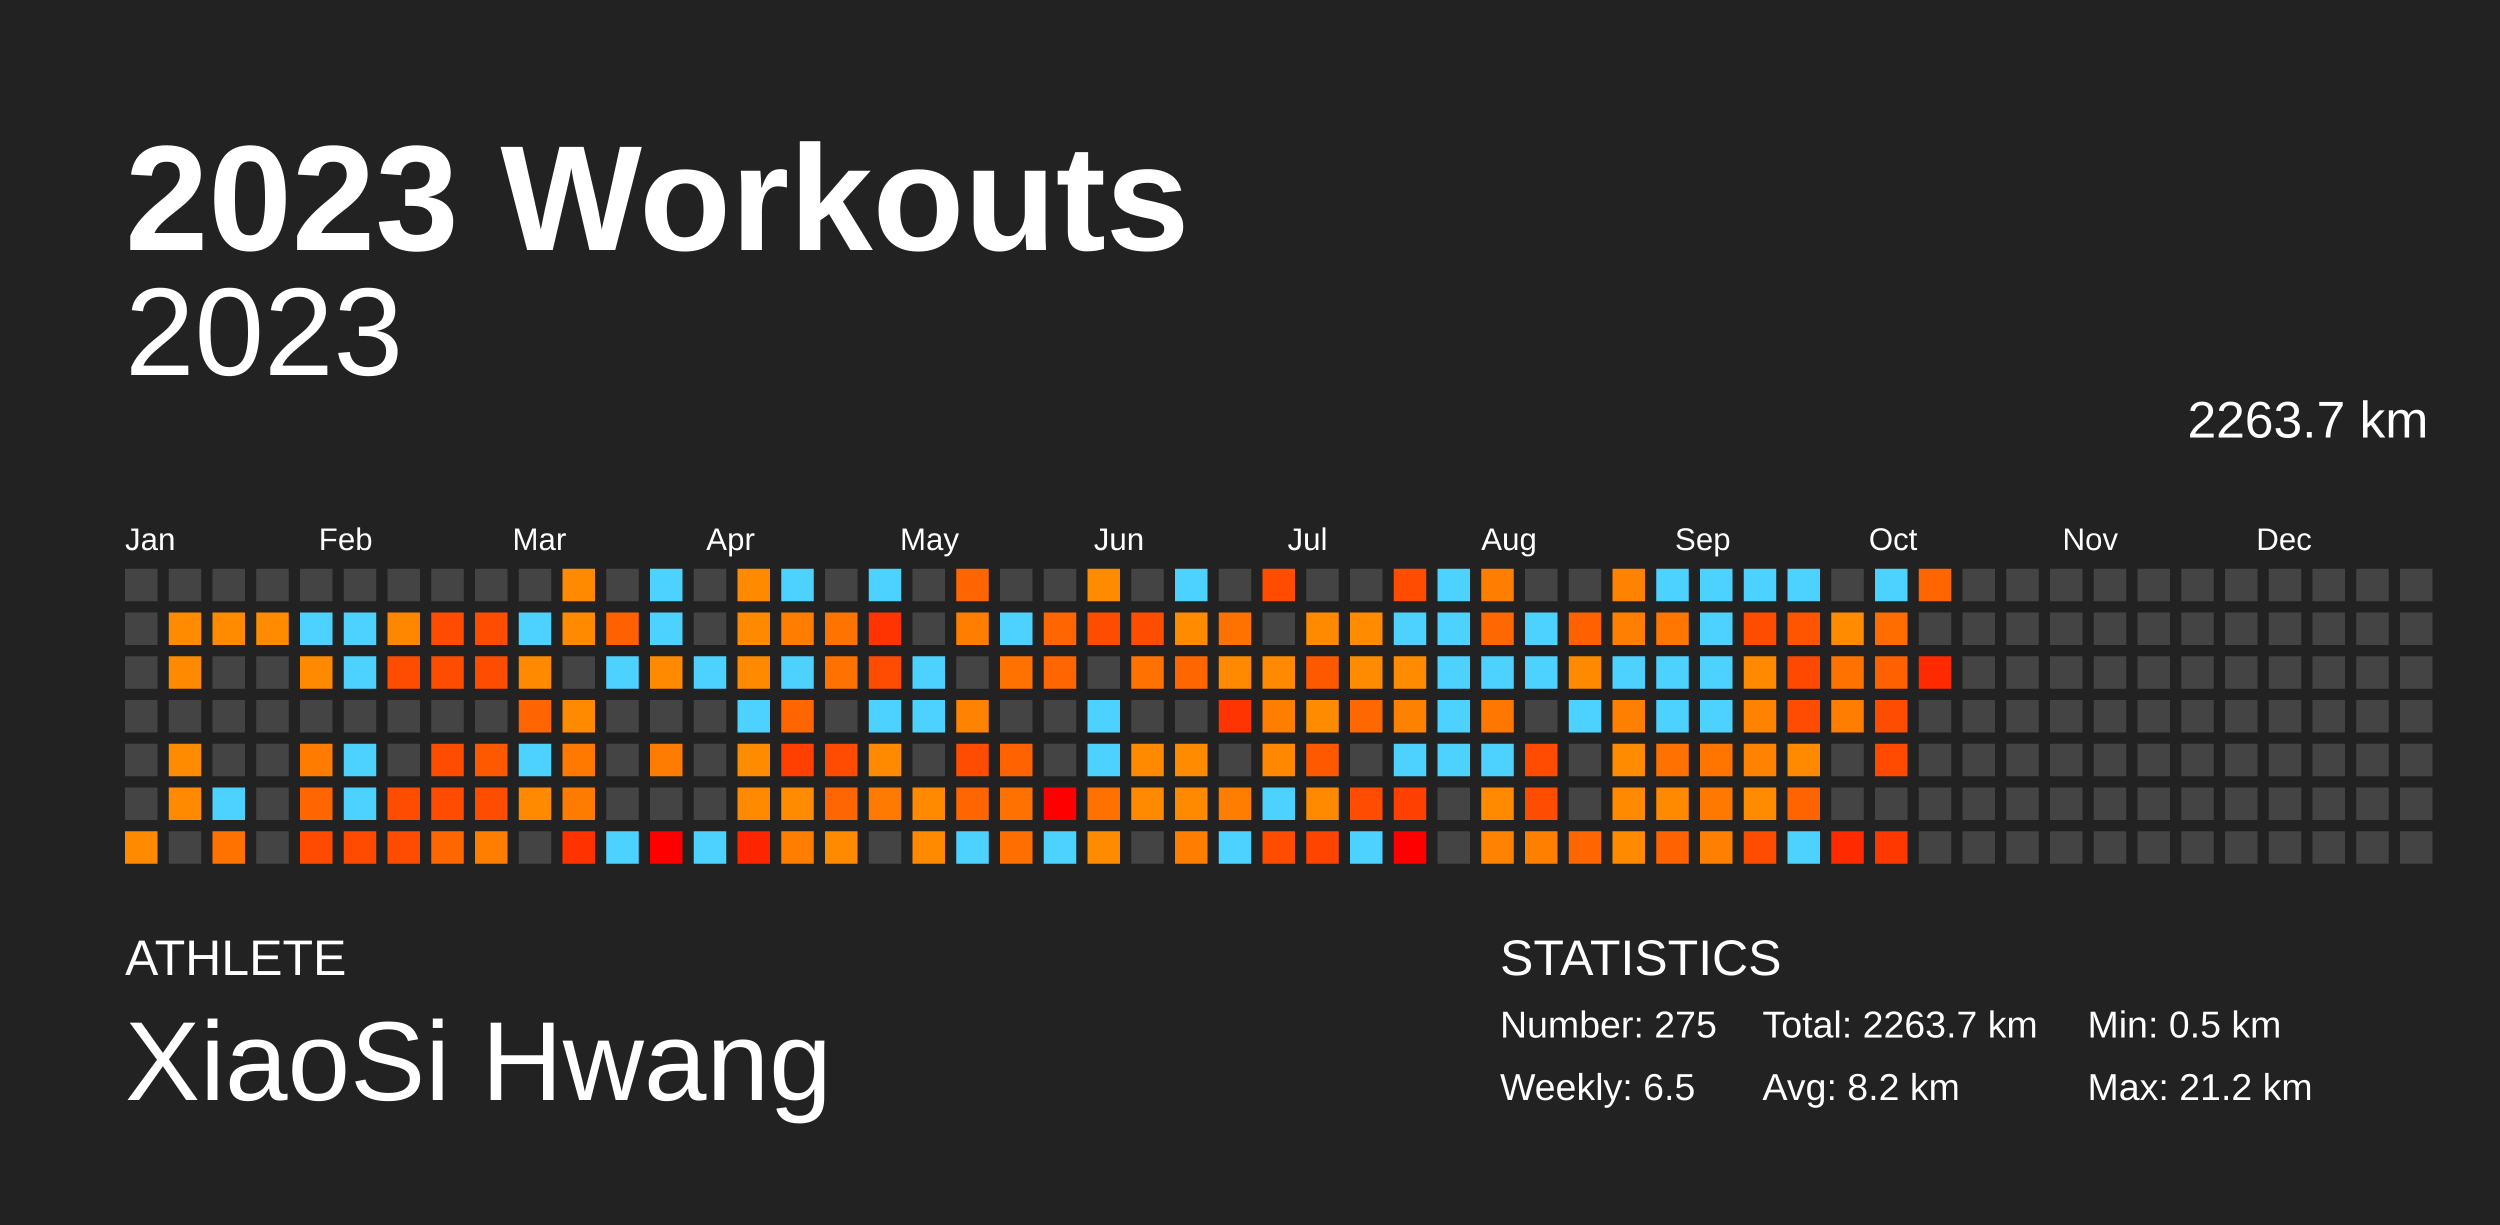
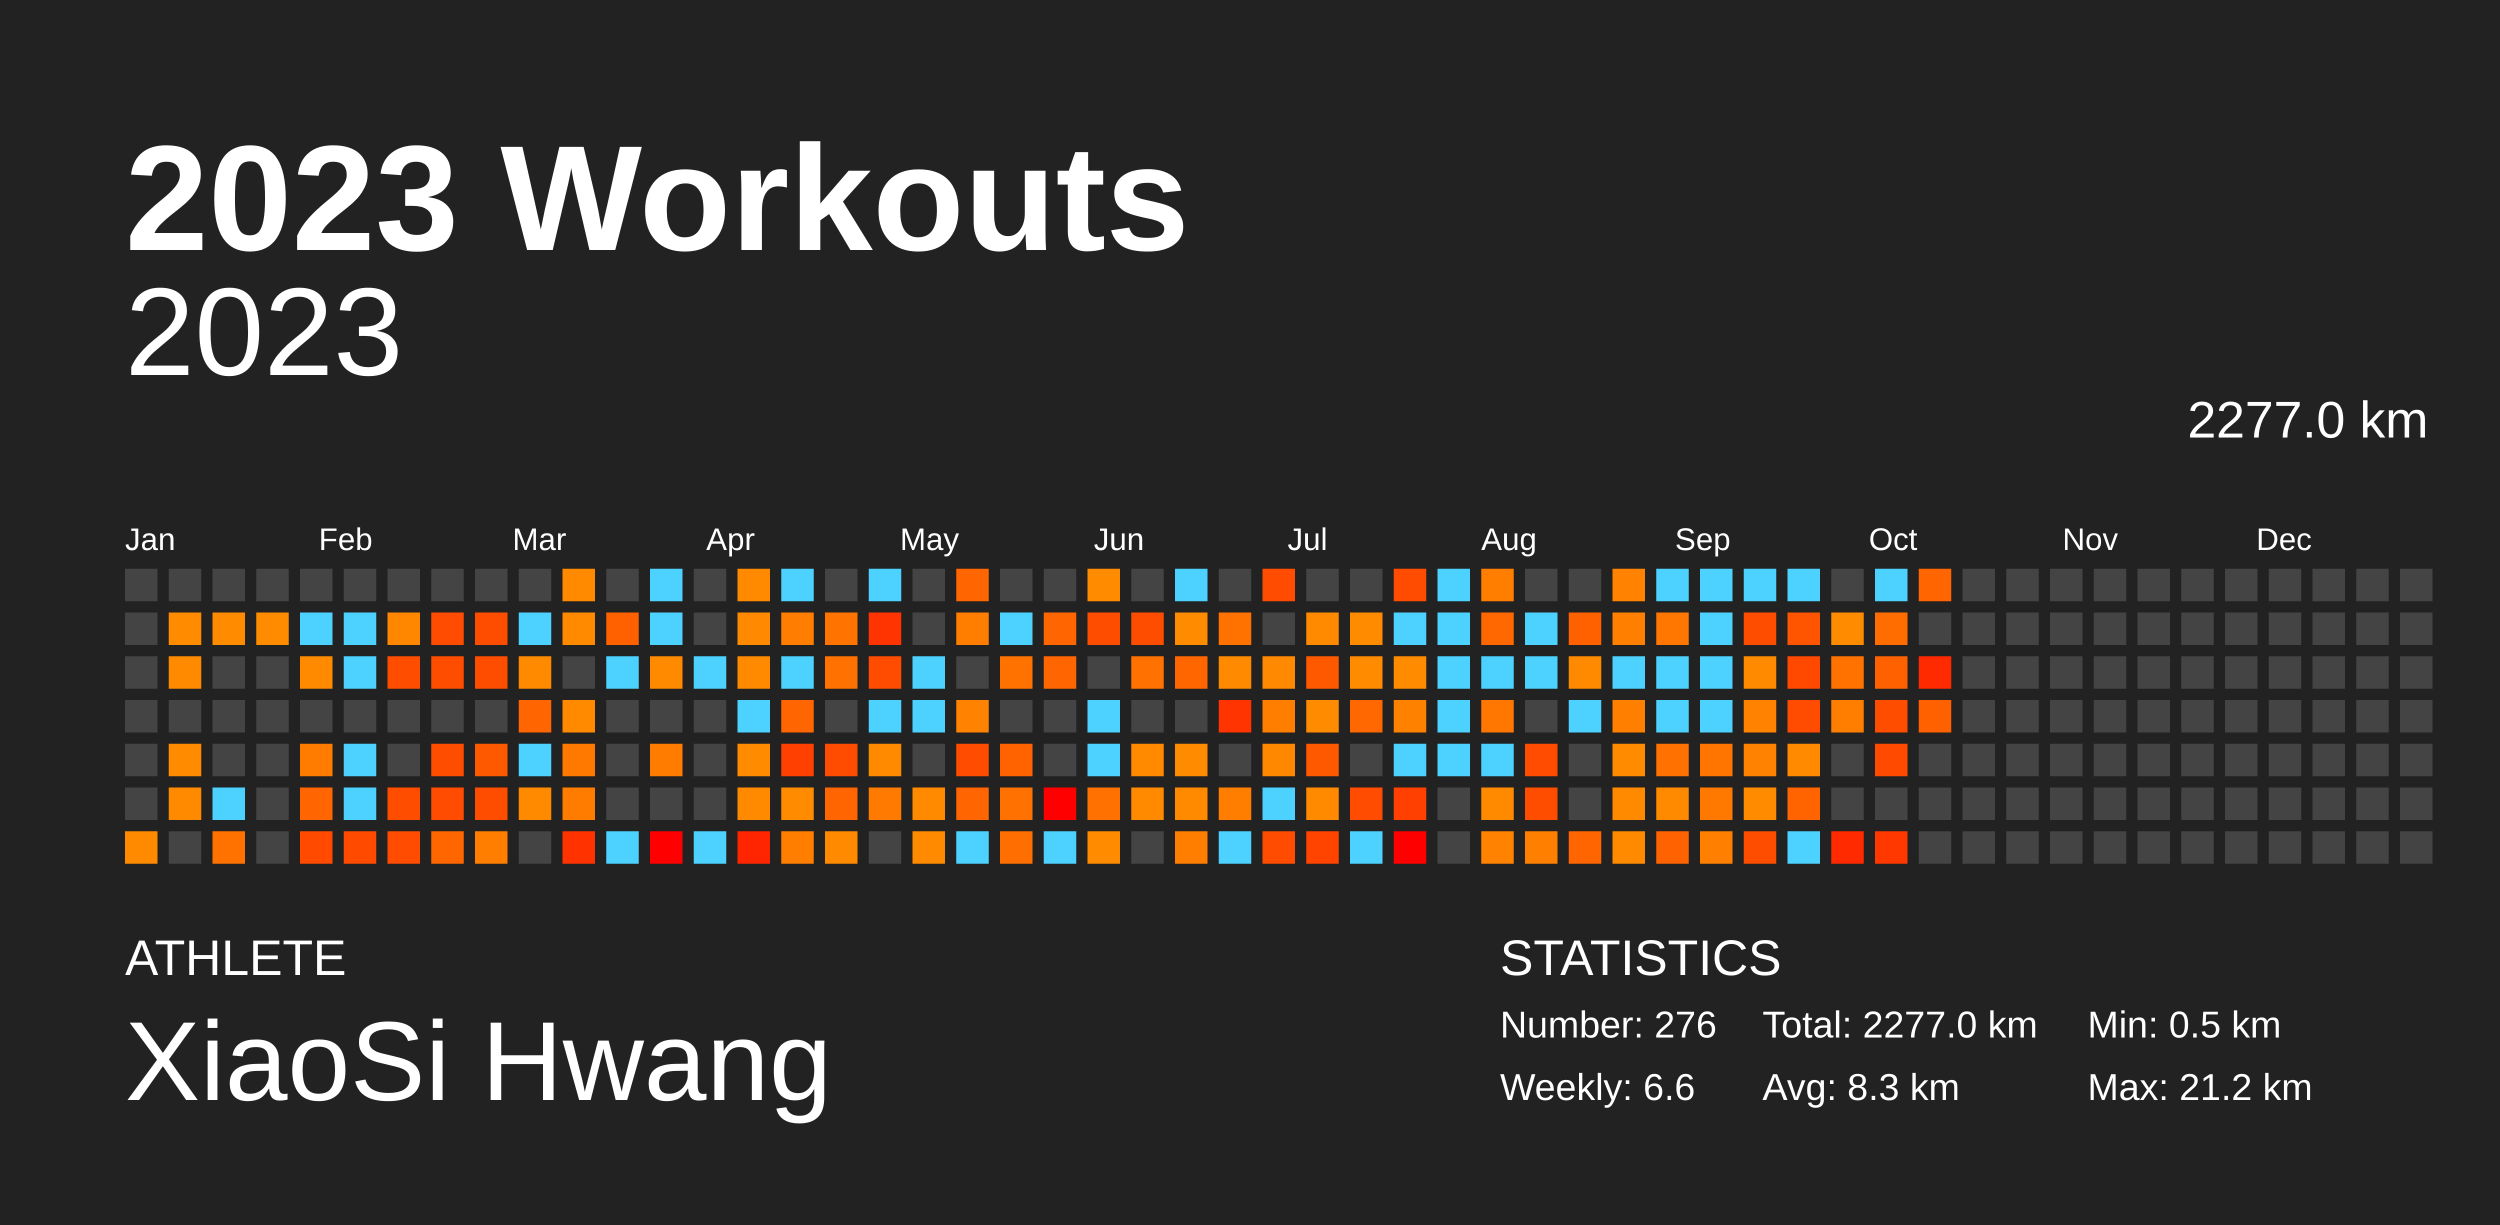
<svg xmlns="http://www.w3.org/2000/svg" baseProfile="full" height="98mm" version="1.1" viewBox="0,0,200,98" width="200mm">
  <defs />
  <rect fill="#222222" height="98" width="200" x="0" y="0" />
  <text fill="#FFFFFF" style="font-size:12px; font-family:Arial; font-weight:bold;" x="10" y="20">2023 Workouts</text>
  <text fill="#FFFFFF" style="font-size:4px; font-family:Arial" x="10" y="78">ATHLETE</text>
  <text fill="#FFFFFF" style="font-size:9px; font-family:Arial" x="10" y="88">XiaoSi Hwang</text>
  <text fill="#FFFFFF" style="font-size:4px; font-family:Arial" x="120" y="78">STATISTICS</text>
-   <text fill="#FFFFFF" style="font-size:3px; font-family:Arial" x="120" y="83">Number: 275</text>
-   <text fill="#FFFFFF" style="font-size:3px; font-family:Arial" x="120" y="88">Weekly: 6.5</text>
-   <text fill="#FFFFFF" style="font-size:3px; font-family:Arial" x="141" y="83">Total: 2263.7 km</text>
-   <text fill="#FFFFFF" style="font-size:3px; font-family:Arial" x="141" y="88">Avg: 8.2 km</text>
+   <text fill="#FFFFFF" style="font-size:3px; font-family:Arial" x="120" y="83">Number: 276</text>
+   <text fill="#FFFFFF" style="font-size:3px; font-family:Arial" x="120" y="88">Weekly: 6.6</text>
+   <text fill="#FFFFFF" style="font-size:3px; font-family:Arial" x="141" y="83">Total: 2277.0 km</text>
+   <text fill="#FFFFFF" style="font-size:3px; font-family:Arial" x="141" y="88">Avg: 8.3 km</text>
  <text fill="#FFFFFF" style="font-size:3px; font-family:Arial" x="167" y="83">Min: 0.5 km</text>
  <text fill="#FFFFFF" style="font-size:3px; font-family:Arial" x="167" y="88">Max: 21.2 km</text>
  <text alignment-baseline="hanging" fill="#FFFFFF" style="font-size:10.0px; font-family:Arial;" x="10" y="30">2023</text>
-   <text alignment-baseline="hanging" fill="#FFFFFF" style="font-size:4.125px; font-family:Arial;" x="175" y="35">2263.7 km</text>
+   <text alignment-baseline="hanging" fill="#FFFFFF" style="font-size:4.125px; font-family:Arial;" x="175" y="35">2277.0 km</text>
  <text fill="#FFFFFF" style="font-size:2.5px; font-family:Arial" x="10.0" y="44">Jan</text>
  <text fill="#FFFFFF" style="font-size:2.5px; font-family:Arial" x="25.5" y="44">Feb</text>
  <text fill="#FFFFFF" style="font-size:2.5px; font-family:Arial" x="41.0" y="44">Mar</text>
  <text fill="#FFFFFF" style="font-size:2.5px; font-family:Arial" x="56.5" y="44">Apr</text>
  <text fill="#FFFFFF" style="font-size:2.5px; font-family:Arial" x="72.0" y="44">May</text>
  <text fill="#FFFFFF" style="font-size:2.5px; font-family:Arial" x="87.5" y="44">Jun</text>
  <text fill="#FFFFFF" style="font-size:2.5px; font-family:Arial" x="103.0" y="44">Jul</text>
  <text fill="#FFFFFF" style="font-size:2.5px; font-family:Arial" x="118.5" y="44">Aug</text>
  <text fill="#FFFFFF" style="font-size:2.5px; font-family:Arial" x="134.0" y="44">Sep</text>
  <text fill="#FFFFFF" style="font-size:2.5px; font-family:Arial" x="149.5" y="44">Oct</text>
  <text fill="#FFFFFF" style="font-size:2.5px; font-family:Arial" x="165.0" y="44">Nov</text>
  <text fill="#FFFFFF" style="font-size:2.5px; font-family:Arial" x="180.5" y="44">Dec</text>
  <rect fill="#444444" height="2.6" width="2.6" x="10.0" y="45.5" />
  <rect fill="#444444" height="2.6" width="2.6" x="10.0" y="49.0" />
  <rect fill="#444444" height="2.6" width="2.6" x="10.0" y="52.5" />
  <rect fill="#444444" height="2.6" width="2.6" x="10.0" y="56.0" />
  <rect fill="#444444" height="2.6" width="2.6" x="10.0" y="59.5" />
  <rect fill="#444444" height="2.6" width="2.6" x="10.0" y="63.0" />
  <rect fill="#ff8a00" height="2.6" width="2.6" x="10.0" y="66.5" />
  <rect fill="#444444" height="2.6" width="2.6" x="13.5" y="45.5" />
  <rect fill="#ff8b00" height="2.6" width="2.6" x="13.5" y="49.0" />
  <rect fill="#ff8a00" height="2.6" width="2.6" x="13.5" y="52.5" />
  <rect fill="#444444" height="2.6" width="2.6" x="13.5" y="56.0" />
  <rect fill="#ff8b00" height="2.6" width="2.6" x="13.5" y="59.5" />
  <rect fill="#ff8a00" height="2.6" width="2.6" x="13.5" y="63.0" />
  <rect fill="#444444" height="2.6" width="2.6" x="13.5" y="66.5" />
  <rect fill="#444444" height="2.6" width="2.6" x="17.0" y="45.5" />
  <rect fill="#ff8b00" height="2.6" width="2.6" x="17.0" y="49.0" />
  <rect fill="#444444" height="2.6" width="2.6" x="17.0" y="52.5" />
  <rect fill="#444444" height="2.6" width="2.6" x="17.0" y="56.0" />
  <rect fill="#444444" height="2.6" width="2.6" x="17.0" y="59.5" />
  <rect fill="#4dd2ff" height="2.6" width="2.6" x="17.0" y="63.0" />
  <rect fill="#ff7200" height="2.6" width="2.6" x="17.0" y="66.5" />
  <rect fill="#444444" height="2.6" width="2.6" x="20.5" y="45.5" />
  <rect fill="#ff8b00" height="2.6" width="2.6" x="20.5" y="49.0" />
  <rect fill="#444444" height="2.6" width="2.6" x="20.5" y="52.5" />
  <rect fill="#444444" height="2.6" width="2.6" x="20.5" y="56.0" />
  <rect fill="#444444" height="2.6" width="2.6" x="20.5" y="59.5" />
  <rect fill="#444444" height="2.6" width="2.6" x="20.5" y="63.0" />
  <rect fill="#444444" height="2.6" width="2.6" x="20.5" y="66.5" />
  <rect fill="#444444" height="2.6" width="2.6" x="24.0" y="45.5" />
  <rect fill="#4dd2ff" height="2.6" width="2.6" x="24.0" y="49.0" />
  <rect fill="#ff8a00" height="2.6" width="2.6" x="24.0" y="52.5" />
  <rect fill="#444444" height="2.6" width="2.6" x="24.0" y="56.0" />
  <rect fill="#ff7c00" height="2.6" width="2.6" x="24.0" y="59.5" />
  <rect fill="#ff6500" height="2.6" width="2.6" x="24.0" y="63.0" />
  <rect fill="#ff4a00" height="2.6" width="2.6" x="24.0" y="66.5" />
  <rect fill="#444444" height="2.6" width="2.6" x="27.5" y="45.5" />
  <rect fill="#4dd2ff" height="2.6" width="2.6" x="27.5" y="49.0" />
  <rect fill="#4dd2ff" height="2.6" width="2.6" x="27.5" y="52.5" />
  <rect fill="#444444" height="2.6" width="2.6" x="27.5" y="56.0" />
  <rect fill="#4dd2ff" height="2.6" width="2.6" x="27.5" y="59.5" />
  <rect fill="#4dd2ff" height="2.6" width="2.6" x="27.5" y="63.0" />
  <rect fill="#ff4a00" height="2.6" width="2.6" x="27.5" y="66.5" />
  <rect fill="#444444" height="2.6" width="2.6" x="31.0" y="45.5" />
  <rect fill="#ff8700" height="2.6" width="2.6" x="31.0" y="49.0" />
  <rect fill="#ff4d00" height="2.6" width="2.6" x="31.0" y="52.5" />
  <rect fill="#444444" height="2.6" width="2.6" x="31.0" y="56.0" />
  <rect fill="#444444" height="2.6" width="2.6" x="31.0" y="59.5" />
  <rect fill="#ff4d00" height="2.6" width="2.6" x="31.0" y="63.0" />
  <rect fill="#ff4c00" height="2.6" width="2.6" x="31.0" y="66.5" />
  <rect fill="#444444" height="2.6" width="2.6" x="34.5" y="45.5" />
  <rect fill="#ff4c00" height="2.6" width="2.6" x="34.5" y="49.0" />
  <rect fill="#ff4d00" height="2.6" width="2.6" x="34.5" y="52.5" />
  <rect fill="#444444" height="2.6" width="2.6" x="34.5" y="56.0" />
  <rect fill="#ff4d00" height="2.6" width="2.6" x="34.5" y="59.5" />
  <rect fill="#ff4c00" height="2.6" width="2.6" x="34.5" y="63.0" />
  <rect fill="#ff6600" height="2.6" width="2.6" x="34.5" y="66.5" />
  <rect fill="#444444" height="2.6" width="2.6" x="38.0" y="45.5" />
  <rect fill="#ff4d00" height="2.6" width="2.6" x="38.0" y="49.0" />
  <rect fill="#ff4d00" height="2.6" width="2.6" x="38.0" y="52.5" />
  <rect fill="#444444" height="2.6" width="2.6" x="38.0" y="56.0" />
  <rect fill="#ff5900" height="2.6" width="2.6" x="38.0" y="59.5" />
  <rect fill="#ff4d00" height="2.6" width="2.6" x="38.0" y="63.0" />
  <rect fill="#ff7e00" height="2.6" width="2.6" x="38.0" y="66.5" />
  <rect fill="#444444" height="2.6" width="2.6" x="41.5" y="45.5" />
  <rect fill="#4dd2ff" height="2.6" width="2.6" x="41.5" y="49.0" />
  <rect fill="#ff8a00" height="2.6" width="2.6" x="41.5" y="52.5" />
  <rect fill="#ff6500" height="2.6" width="2.6" x="41.5" y="56.0" />
  <rect fill="#4dd2ff" height="2.6" width="2.6" x="41.5" y="59.5" />
  <rect fill="#ff8a00" height="2.6" width="2.6" x="41.5" y="63.0" />
  <rect fill="#444444" height="2.6" width="2.6" x="41.5" y="66.5" />
  <rect fill="#ff8a00" height="2.6" width="2.6" x="45.0" y="45.5" />
  <rect fill="#ff8a00" height="2.6" width="2.6" x="45.0" y="49.0" />
  <rect fill="#444444" height="2.6" width="2.6" x="45.0" y="52.5" />
  <rect fill="#ff8a00" height="2.6" width="2.6" x="45.0" y="56.0" />
  <rect fill="#ff7800" height="2.6" width="2.6" x="45.0" y="59.5" />
  <rect fill="#ff7c00" height="2.6" width="2.6" x="45.0" y="63.0" />
  <rect fill="#ff3200" height="2.6" width="2.6" x="45.0" y="66.5" />
  <rect fill="#444444" height="2.6" width="2.6" x="48.5" y="45.5" />
  <rect fill="#ff6100" height="2.6" width="2.6" x="48.5" y="49.0" />
  <rect fill="#4dd2ff" height="2.6" width="2.6" x="48.5" y="52.5" />
  <rect fill="#444444" height="2.6" width="2.6" x="48.5" y="56.0" />
  <rect fill="#444444" height="2.6" width="2.6" x="48.5" y="59.5" />
  <rect fill="#444444" height="2.6" width="2.6" x="48.5" y="63.0" />
  <rect fill="#4dd2ff" height="2.6" width="2.6" x="48.5" y="66.5" />
  <rect fill="#4dd2ff" height="2.6" width="2.6" x="52.0" y="45.5" />
  <rect fill="#4dd2ff" height="2.6" width="2.6" x="52.0" y="49.0" />
  <rect fill="#ff8a00" height="2.6" width="2.6" x="52.0" y="52.5" />
  <rect fill="#444444" height="2.6" width="2.6" x="52.0" y="56.0" />
  <rect fill="#ff7c00" height="2.6" width="2.6" x="52.0" y="59.5" />
  <rect fill="#444444" height="2.6" width="2.6" x="52.0" y="63.0" />
  <rect fill="red" height="2.6" width="2.6" x="52.0" y="66.5" />
  <rect fill="#444444" height="2.6" width="2.6" x="55.5" y="45.5" />
  <rect fill="#444444" height="2.6" width="2.6" x="55.5" y="49.0" />
  <rect fill="#4dd2ff" height="2.6" width="2.6" x="55.5" y="52.5" />
  <rect fill="#444444" height="2.6" width="2.6" x="55.5" y="56.0" />
  <rect fill="#444444" height="2.6" width="2.6" x="55.5" y="59.5" />
  <rect fill="#444444" height="2.6" width="2.6" x="55.5" y="63.0" />
  <rect fill="#4dd2ff" height="2.6" width="2.6" x="55.5" y="66.5" />
  <rect fill="#ff8a00" height="2.6" width="2.6" x="59.0" y="45.5" />
  <rect fill="#ff8900" height="2.6" width="2.6" x="59.0" y="49.0" />
  <rect fill="#ff8a00" height="2.6" width="2.6" x="59.0" y="52.5" />
  <rect fill="#4dd2ff" height="2.6" width="2.6" x="59.0" y="56.0" />
  <rect fill="#ff8b00" height="2.6" width="2.6" x="59.0" y="59.5" />
  <rect fill="#ff8a00" height="2.6" width="2.6" x="59.0" y="63.0" />
  <rect fill="#ff2500" height="2.6" width="2.6" x="59.0" y="66.5" />
  <rect fill="#4dd2ff" height="2.6" width="2.6" x="62.5" y="45.5" />
  <rect fill="#ff7d00" height="2.6" width="2.6" x="62.5" y="49.0" />
  <rect fill="#4dd2ff" height="2.6" width="2.6" x="62.5" y="52.5" />
  <rect fill="#ff6500" height="2.6" width="2.6" x="62.5" y="56.0" />
  <rect fill="#ff4000" height="2.6" width="2.6" x="62.5" y="59.5" />
  <rect fill="#ff8b00" height="2.6" width="2.6" x="62.5" y="63.0" />
  <rect fill="#ff7e00" height="2.6" width="2.6" x="62.5" y="66.5" />
  <rect fill="#444444" height="2.6" width="2.6" x="66.0" y="45.5" />
  <rect fill="#ff7300" height="2.6" width="2.6" x="66.0" y="49.0" />
  <rect fill="#ff7100" height="2.6" width="2.6" x="66.0" y="52.5" />
  <rect fill="#444444" height="2.6" width="2.6" x="66.0" y="56.0" />
  <rect fill="#ff4c00" height="2.6" width="2.6" x="66.0" y="59.5" />
  <rect fill="#ff6500" height="2.6" width="2.6" x="66.0" y="63.0" />
  <rect fill="#ff8a00" height="2.6" width="2.6" x="66.0" y="66.5" />
  <rect fill="#4dd2ff" height="2.6" width="2.6" x="69.5" y="45.5" />
  <rect fill="#ff3400" height="2.6" width="2.6" x="69.5" y="49.0" />
  <rect fill="#ff4c00" height="2.6" width="2.6" x="69.5" y="52.5" />
  <rect fill="#4dd2ff" height="2.6" width="2.6" x="69.5" y="56.0" />
  <rect fill="#ff8a00" height="2.6" width="2.6" x="69.5" y="59.5" />
  <rect fill="#ff7a00" height="2.6" width="2.6" x="69.5" y="63.0" />
  <rect fill="#444444" height="2.6" width="2.6" x="69.5" y="66.5" />
  <rect fill="#444444" height="2.6" width="2.6" x="73.0" y="45.5" />
  <rect fill="#444444" height="2.6" width="2.6" x="73.0" y="49.0" />
  <rect fill="#4dd2ff" height="2.6" width="2.6" x="73.0" y="52.5" />
  <rect fill="#4dd2ff" height="2.6" width="2.6" x="73.0" y="56.0" />
  <rect fill="#444444" height="2.6" width="2.6" x="73.0" y="59.5" />
  <rect fill="#ff8a00" height="2.6" width="2.6" x="73.0" y="63.0" />
  <rect fill="#ff8a00" height="2.6" width="2.6" x="73.0" y="66.5" />
  <rect fill="#ff6500" height="2.6" width="2.6" x="76.5" y="45.5" />
  <rect fill="#ff7e00" height="2.6" width="2.6" x="76.5" y="49.0" />
  <rect fill="#444444" height="2.6" width="2.6" x="76.5" y="52.5" />
  <rect fill="#ff8200" height="2.6" width="2.6" x="76.5" y="56.0" />
  <rect fill="#ff4c00" height="2.6" width="2.6" x="76.5" y="59.5" />
  <rect fill="#ff6500" height="2.6" width="2.6" x="76.5" y="63.0" />
  <rect fill="#4dd2ff" height="2.6" width="2.6" x="76.5" y="66.5" />
  <rect fill="#444444" height="2.6" width="2.6" x="80.0" y="45.5" />
  <rect fill="#4dd2ff" height="2.6" width="2.6" x="80.0" y="49.0" />
  <rect fill="#ff7200" height="2.6" width="2.6" x="80.0" y="52.5" />
  <rect fill="#444444" height="2.6" width="2.6" x="80.0" y="56.0" />
  <rect fill="#ff6300" height="2.6" width="2.6" x="80.0" y="59.5" />
  <rect fill="#ff7100" height="2.6" width="2.6" x="80.0" y="63.0" />
  <rect fill="#ff6e00" height="2.6" width="2.6" x="80.0" y="66.5" />
  <rect fill="#444444" height="2.6" width="2.6" x="83.5" y="45.5" />
  <rect fill="#ff6500" height="2.6" width="2.6" x="83.5" y="49.0" />
  <rect fill="#ff6500" height="2.6" width="2.6" x="83.5" y="52.5" />
  <rect fill="#444444" height="2.6" width="2.6" x="83.5" y="56.0" />
  <rect fill="#444444" height="2.6" width="2.6" x="83.5" y="59.5" />
  <rect fill="red" height="2.6" width="2.6" x="83.5" y="63.0" />
  <rect fill="#4dd2ff" height="2.6" width="2.6" x="83.5" y="66.5" />
  <rect fill="#ff8b00" height="2.6" width="2.6" x="87.0" y="45.5" />
  <rect fill="#ff4d00" height="2.6" width="2.6" x="87.0" y="49.0" />
  <rect fill="#444444" height="2.6" width="2.6" x="87.0" y="52.5" />
  <rect fill="#4dd2ff" height="2.6" width="2.6" x="87.0" y="56.0" />
  <rect fill="#4dd2ff" height="2.6" width="2.6" x="87.0" y="59.5" />
  <rect fill="#ff7100" height="2.6" width="2.6" x="87.0" y="63.0" />
  <rect fill="#ff8b00" height="2.6" width="2.6" x="87.0" y="66.5" />
  <rect fill="#444444" height="2.6" width="2.6" x="90.5" y="45.5" />
  <rect fill="#ff4d00" height="2.6" width="2.6" x="90.5" y="49.0" />
  <rect fill="#ff7100" height="2.6" width="2.6" x="90.5" y="52.5" />
  <rect fill="#444444" height="2.6" width="2.6" x="90.5" y="56.0" />
  <rect fill="#ff8a00" height="2.6" width="2.6" x="90.5" y="59.5" />
  <rect fill="#ff8a00" height="2.6" width="2.6" x="90.5" y="63.0" />
  <rect fill="#444444" height="2.6" width="2.6" x="90.5" y="66.5" />
  <rect fill="#4dd2ff" height="2.6" width="2.6" x="94.0" y="45.5" />
  <rect fill="#ff8b00" height="2.6" width="2.6" x="94.0" y="49.0" />
  <rect fill="#ff6600" height="2.6" width="2.6" x="94.0" y="52.5" />
  <rect fill="#444444" height="2.6" width="2.6" x="94.0" y="56.0" />
  <rect fill="#ff8b00" height="2.6" width="2.6" x="94.0" y="59.5" />
  <rect fill="#ff8a00" height="2.6" width="2.6" x="94.0" y="63.0" />
  <rect fill="#ff7e00" height="2.6" width="2.6" x="94.0" y="66.5" />
  <rect fill="#444444" height="2.6" width="2.6" x="97.5" y="45.5" />
  <rect fill="#ff7200" height="2.6" width="2.6" x="97.5" y="49.0" />
  <rect fill="#ff8a00" height="2.6" width="2.6" x="97.5" y="52.5" />
  <rect fill="#ff3400" height="2.6" width="2.6" x="97.5" y="56.0" />
  <rect fill="#444444" height="2.6" width="2.6" x="97.5" y="59.5" />
  <rect fill="#ff7e00" height="2.6" width="2.6" x="97.5" y="63.0" />
  <rect fill="#4dd2ff" height="2.6" width="2.6" x="97.5" y="66.5" />
  <rect fill="#ff4c00" height="2.6" width="2.6" x="101.0" y="45.5" />
  <rect fill="#444444" height="2.6" width="2.6" x="101.0" y="49.0" />
  <rect fill="#ff8900" height="2.6" width="2.6" x="101.0" y="52.5" />
  <rect fill="#ff7e00" height="2.6" width="2.6" x="101.0" y="56.0" />
  <rect fill="#ff8800" height="2.6" width="2.6" x="101.0" y="59.5" />
  <rect fill="#4dd2ff" height="2.6" width="2.6" x="101.0" y="63.0" />
  <rect fill="#ff4c00" height="2.6" width="2.6" x="101.0" y="66.5" />
  <rect fill="#444444" height="2.6" width="2.6" x="104.5" y="45.5" />
  <rect fill="#ff8a00" height="2.6" width="2.6" x="104.5" y="49.0" />
  <rect fill="#ff5900" height="2.6" width="2.6" x="104.5" y="52.5" />
  <rect fill="#ff8b00" height="2.6" width="2.6" x="104.5" y="56.0" />
  <rect fill="#ff5900" height="2.6" width="2.6" x="104.5" y="59.5" />
  <rect fill="#ff8a00" height="2.6" width="2.6" x="104.5" y="63.0" />
  <rect fill="#ff4400" height="2.6" width="2.6" x="104.5" y="66.5" />
  <rect fill="#444444" height="2.6" width="2.6" x="108.0" y="45.5" />
  <rect fill="#ff8b00" height="2.6" width="2.6" x="108.0" y="49.0" />
  <rect fill="#ff8b00" height="2.6" width="2.6" x="108.0" y="52.5" />
  <rect fill="#ff6700" height="2.6" width="2.6" x="108.0" y="56.0" />
  <rect fill="#444444" height="2.6" width="2.6" x="108.0" y="59.5" />
  <rect fill="#ff4c00" height="2.6" width="2.6" x="108.0" y="63.0" />
  <rect fill="#4dd2ff" height="2.6" width="2.6" x="108.0" y="66.5" />
  <rect fill="#ff4c00" height="2.6" width="2.6" x="111.5" y="45.5" />
  <rect fill="#4dd2ff" height="2.6" width="2.6" x="111.5" y="49.0" />
  <rect fill="#ff8b00" height="2.6" width="2.6" x="111.5" y="52.5" />
  <rect fill="#ff8100" height="2.6" width="2.6" x="111.5" y="56.0" />
  <rect fill="#4dd2ff" height="2.6" width="2.6" x="111.5" y="59.5" />
  <rect fill="#ff4000" height="2.6" width="2.6" x="111.5" y="63.0" />
  <rect fill="red" height="2.6" width="2.6" x="111.5" y="66.5" />
  <rect fill="#4dd2ff" height="2.6" width="2.6" x="115.0" y="45.5" />
  <rect fill="#4dd2ff" height="2.6" width="2.6" x="115.0" y="49.0" />
  <rect fill="#4dd2ff" height="2.6" width="2.6" x="115.0" y="52.5" />
  <rect fill="#4dd2ff" height="2.6" width="2.6" x="115.0" y="56.0" />
  <rect fill="#4dd2ff" height="2.6" width="2.6" x="115.0" y="59.5" />
  <rect fill="#444444" height="2.6" width="2.6" x="115.0" y="63.0" />
  <rect fill="#444444" height="2.6" width="2.6" x="115.0" y="66.5" />
  <rect fill="#ff7e00" height="2.6" width="2.6" x="118.5" y="45.5" />
  <rect fill="#ff6700" height="2.6" width="2.6" x="118.5" y="49.0" />
  <rect fill="#4dd2ff" height="2.6" width="2.6" x="118.5" y="52.5" />
  <rect fill="#ff7600" height="2.6" width="2.6" x="118.5" y="56.0" />
  <rect fill="#4dd2ff" height="2.6" width="2.6" x="118.5" y="59.5" />
  <rect fill="#ff8a00" height="2.6" width="2.6" x="118.5" y="63.0" />
  <rect fill="#ff8200" height="2.6" width="2.6" x="118.5" y="66.5" />
  <rect fill="#444444" height="2.6" width="2.6" x="122.0" y="45.5" />
  <rect fill="#4dd2ff" height="2.6" width="2.6" x="122.0" y="49.0" />
  <rect fill="#4dd2ff" height="2.6" width="2.6" x="122.0" y="52.5" />
  <rect fill="#444444" height="2.6" width="2.6" x="122.0" y="56.0" />
  <rect fill="#ff4c00" height="2.6" width="2.6" x="122.0" y="59.5" />
  <rect fill="#ff4d00" height="2.6" width="2.6" x="122.0" y="63.0" />
  <rect fill="#ff8000" height="2.6" width="2.6" x="122.0" y="66.5" />
  <rect fill="#444444" height="2.6" width="2.6" x="125.5" y="45.5" />
  <rect fill="#ff6100" height="2.6" width="2.6" x="125.5" y="49.0" />
  <rect fill="#ff8a00" height="2.6" width="2.6" x="125.5" y="52.5" />
  <rect fill="#4dd2ff" height="2.6" width="2.6" x="125.5" y="56.0" />
  <rect fill="#444444" height="2.6" width="2.6" x="125.5" y="59.5" />
  <rect fill="#444444" height="2.6" width="2.6" x="125.5" y="63.0" />
  <rect fill="#ff6500" height="2.6" width="2.6" x="125.5" y="66.5" />
  <rect fill="#ff8200" height="2.6" width="2.6" x="129.0" y="45.5" />
  <rect fill="#ff7f00" height="2.6" width="2.6" x="129.0" y="49.0" />
  <rect fill="#4dd2ff" height="2.6" width="2.6" x="129.0" y="52.5" />
  <rect fill="#ff7f00" height="2.6" width="2.6" x="129.0" y="56.0" />
  <rect fill="#ff8b00" height="2.6" width="2.6" x="129.0" y="59.5" />
  <rect fill="#ff8a00" height="2.6" width="2.6" x="129.0" y="63.0" />
  <rect fill="#ff8a00" height="2.6" width="2.6" x="129.0" y="66.5" />
  <rect fill="#4dd2ff" height="2.6" width="2.6" x="132.5" y="45.5" />
  <rect fill="#ff7700" height="2.6" width="2.6" x="132.5" y="49.0" />
  <rect fill="#4dd2ff" height="2.6" width="2.6" x="132.5" y="52.5" />
  <rect fill="#4dd2ff" height="2.6" width="2.6" x="132.5" y="56.0" />
  <rect fill="#ff7100" height="2.6" width="2.6" x="132.5" y="59.5" />
  <rect fill="#ff8a00" height="2.6" width="2.6" x="132.5" y="63.0" />
  <rect fill="#ff6200" height="2.6" width="2.6" x="132.5" y="66.5" />
  <rect fill="#4dd2ff" height="2.6" width="2.6" x="136.0" y="45.5" />
  <rect fill="#4dd2ff" height="2.6" width="2.6" x="136.0" y="49.0" />
  <rect fill="#4dd2ff" height="2.6" width="2.6" x="136.0" y="52.5" />
  <rect fill="#4dd2ff" height="2.6" width="2.6" x="136.0" y="56.0" />
  <rect fill="#ff7500" height="2.6" width="2.6" x="136.0" y="59.5" />
  <rect fill="#ff7900" height="2.6" width="2.6" x="136.0" y="63.0" />
  <rect fill="#ff8000" height="2.6" width="2.6" x="136.0" y="66.5" />
  <rect fill="#4dd2ff" height="2.6" width="2.6" x="139.5" y="45.5" />
  <rect fill="#ff4d00" height="2.6" width="2.6" x="139.5" y="49.0" />
  <rect fill="#ff8a00" height="2.6" width="2.6" x="139.5" y="52.5" />
  <rect fill="#ff8200" height="2.6" width="2.6" x="139.5" y="56.0" />
  <rect fill="#ff8300" height="2.6" width="2.6" x="139.5" y="59.5" />
  <rect fill="#ff8b00" height="2.6" width="2.6" x="139.5" y="63.0" />
  <rect fill="#ff4d00" height="2.6" width="2.6" x="139.5" y="66.5" />
  <rect fill="#4dd2ff" height="2.6" width="2.6" x="143.0" y="45.5" />
  <rect fill="#ff5400" height="2.6" width="2.6" x="143.0" y="49.0" />
  <rect fill="#ff4800" height="2.6" width="2.6" x="143.0" y="52.5" />
  <rect fill="#ff4c00" height="2.6" width="2.6" x="143.0" y="56.0" />
  <rect fill="#ff8a00" height="2.6" width="2.6" x="143.0" y="59.5" />
  <rect fill="#ff6400" height="2.6" width="2.6" x="143.0" y="63.0" />
  <rect fill="#4dd2ff" height="2.6" width="2.6" x="143.0" y="66.5" />
  <rect fill="#444444" height="2.6" width="2.6" x="146.5" y="45.5" />
  <rect fill="#ff8b00" height="2.6" width="2.6" x="146.5" y="49.0" />
  <rect fill="#ff7200" height="2.6" width="2.6" x="146.5" y="52.5" />
  <rect fill="#ff7e00" height="2.6" width="2.6" x="146.5" y="56.0" />
  <rect fill="#444444" height="2.6" width="2.6" x="146.5" y="59.5" />
  <rect fill="#444444" height="2.6" width="2.6" x="146.5" y="63.0" />
  <rect fill="#ff2a00" height="2.6" width="2.6" x="146.5" y="66.5" />
  <rect fill="#4dd2ff" height="2.6" width="2.6" x="150.0" y="45.5" />
  <rect fill="#ff6d00" height="2.6" width="2.6" x="150.0" y="49.0" />
  <rect fill="#ff6100" height="2.6" width="2.6" x="150.0" y="52.5" />
  <rect fill="#ff4d00" height="2.6" width="2.6" x="150.0" y="56.0" />
  <rect fill="#ff4a00" height="2.6" width="2.6" x="150.0" y="59.5" />
  <rect fill="#444444" height="2.6" width="2.6" x="150.0" y="63.0" />
  <rect fill="#ff3800" height="2.6" width="2.6" x="150.0" y="66.5" />
  <rect fill="#ff6500" height="2.6" width="2.6" x="153.5" y="45.5" />
  <rect fill="#444444" height="2.6" width="2.6" x="153.5" y="49.0" />
  <rect fill="#ff2a00" height="2.6" width="2.6" x="153.5" y="52.5" />
-   <rect fill="#444444" height="2.6" width="2.6" x="153.5" y="56.0" />
+   <rect fill="#ff6100" height="2.6" width="2.6" x="153.5" y="56.0" />
  <rect fill="#444444" height="2.6" width="2.6" x="153.5" y="59.5" />
  <rect fill="#444444" height="2.6" width="2.6" x="153.5" y="63.0" />
  <rect fill="#444444" height="2.6" width="2.6" x="153.5" y="66.5" />
  <rect fill="#444444" height="2.6" width="2.6" x="157.0" y="45.5" />
  <rect fill="#444444" height="2.6" width="2.6" x="157.0" y="49.0" />
  <rect fill="#444444" height="2.6" width="2.6" x="157.0" y="52.5" />
  <rect fill="#444444" height="2.6" width="2.6" x="157.0" y="56.0" />
  <rect fill="#444444" height="2.6" width="2.6" x="157.0" y="59.5" />
  <rect fill="#444444" height="2.6" width="2.6" x="157.0" y="63.0" />
  <rect fill="#444444" height="2.6" width="2.6" x="157.0" y="66.5" />
  <rect fill="#444444" height="2.6" width="2.6" x="160.5" y="45.5" />
  <rect fill="#444444" height="2.6" width="2.6" x="160.5" y="49.0" />
  <rect fill="#444444" height="2.6" width="2.6" x="160.5" y="52.5" />
  <rect fill="#444444" height="2.6" width="2.6" x="160.5" y="56.0" />
  <rect fill="#444444" height="2.6" width="2.6" x="160.5" y="59.5" />
  <rect fill="#444444" height="2.6" width="2.6" x="160.5" y="63.0" />
  <rect fill="#444444" height="2.6" width="2.6" x="160.5" y="66.5" />
  <rect fill="#444444" height="2.6" width="2.6" x="164.0" y="45.5" />
  <rect fill="#444444" height="2.6" width="2.6" x="164.0" y="49.0" />
  <rect fill="#444444" height="2.6" width="2.6" x="164.0" y="52.5" />
  <rect fill="#444444" height="2.6" width="2.6" x="164.0" y="56.0" />
  <rect fill="#444444" height="2.6" width="2.6" x="164.0" y="59.5" />
  <rect fill="#444444" height="2.6" width="2.6" x="164.0" y="63.0" />
  <rect fill="#444444" height="2.6" width="2.6" x="164.0" y="66.5" />
  <rect fill="#444444" height="2.6" width="2.6" x="167.5" y="45.5" />
  <rect fill="#444444" height="2.6" width="2.6" x="167.5" y="49.0" />
  <rect fill="#444444" height="2.6" width="2.6" x="167.5" y="52.5" />
  <rect fill="#444444" height="2.6" width="2.6" x="167.5" y="56.0" />
  <rect fill="#444444" height="2.6" width="2.6" x="167.5" y="59.5" />
  <rect fill="#444444" height="2.6" width="2.6" x="167.5" y="63.0" />
  <rect fill="#444444" height="2.6" width="2.6" x="167.5" y="66.5" />
  <rect fill="#444444" height="2.6" width="2.6" x="171.0" y="45.5" />
  <rect fill="#444444" height="2.6" width="2.6" x="171.0" y="49.0" />
  <rect fill="#444444" height="2.6" width="2.6" x="171.0" y="52.5" />
  <rect fill="#444444" height="2.6" width="2.6" x="171.0" y="56.0" />
  <rect fill="#444444" height="2.6" width="2.6" x="171.0" y="59.5" />
  <rect fill="#444444" height="2.6" width="2.6" x="171.0" y="63.0" />
  <rect fill="#444444" height="2.6" width="2.6" x="171.0" y="66.5" />
  <rect fill="#444444" height="2.6" width="2.6" x="174.5" y="45.5" />
  <rect fill="#444444" height="2.6" width="2.6" x="174.5" y="49.0" />
  <rect fill="#444444" height="2.6" width="2.6" x="174.5" y="52.5" />
  <rect fill="#444444" height="2.6" width="2.6" x="174.5" y="56.0" />
  <rect fill="#444444" height="2.6" width="2.6" x="174.5" y="59.5" />
  <rect fill="#444444" height="2.6" width="2.6" x="174.5" y="63.0" />
  <rect fill="#444444" height="2.6" width="2.6" x="174.5" y="66.5" />
  <rect fill="#444444" height="2.6" width="2.6" x="178.0" y="45.5" />
  <rect fill="#444444" height="2.6" width="2.6" x="178.0" y="49.0" />
  <rect fill="#444444" height="2.6" width="2.6" x="178.0" y="52.5" />
  <rect fill="#444444" height="2.6" width="2.6" x="178.0" y="56.0" />
  <rect fill="#444444" height="2.6" width="2.6" x="178.0" y="59.5" />
  <rect fill="#444444" height="2.6" width="2.6" x="178.0" y="63.0" />
  <rect fill="#444444" height="2.6" width="2.6" x="178.0" y="66.5" />
  <rect fill="#444444" height="2.6" width="2.6" x="181.5" y="45.5" />
  <rect fill="#444444" height="2.6" width="2.6" x="181.5" y="49.0" />
  <rect fill="#444444" height="2.6" width="2.6" x="181.5" y="52.5" />
  <rect fill="#444444" height="2.6" width="2.6" x="181.5" y="56.0" />
  <rect fill="#444444" height="2.6" width="2.6" x="181.5" y="59.5" />
  <rect fill="#444444" height="2.6" width="2.6" x="181.5" y="63.0" />
  <rect fill="#444444" height="2.6" width="2.6" x="181.5" y="66.5" />
  <rect fill="#444444" height="2.6" width="2.6" x="185.0" y="45.5" />
  <rect fill="#444444" height="2.6" width="2.6" x="185.0" y="49.0" />
  <rect fill="#444444" height="2.6" width="2.6" x="185.0" y="52.5" />
  <rect fill="#444444" height="2.6" width="2.6" x="185.0" y="56.0" />
  <rect fill="#444444" height="2.6" width="2.6" x="185.0" y="59.5" />
  <rect fill="#444444" height="2.6" width="2.6" x="185.0" y="63.0" />
  <rect fill="#444444" height="2.6" width="2.6" x="185.0" y="66.5" />
  <rect fill="#444444" height="2.6" width="2.6" x="188.5" y="45.5" />
  <rect fill="#444444" height="2.6" width="2.6" x="188.5" y="49.0" />
  <rect fill="#444444" height="2.6" width="2.6" x="188.5" y="52.5" />
  <rect fill="#444444" height="2.6" width="2.6" x="188.5" y="56.0" />
  <rect fill="#444444" height="2.6" width="2.6" x="188.5" y="59.5" />
  <rect fill="#444444" height="2.6" width="2.6" x="188.5" y="63.0" />
  <rect fill="#444444" height="2.6" width="2.6" x="188.5" y="66.5" />
  <rect fill="#444444" height="2.6" width="2.6" x="192.0" y="45.5" />
  <rect fill="#444444" height="2.6" width="2.6" x="192.0" y="49.0" />
  <rect fill="#444444" height="2.6" width="2.6" x="192.0" y="52.5" />
  <rect fill="#444444" height="2.6" width="2.6" x="192.0" y="56.0" />
  <rect fill="#444444" height="2.6" width="2.6" x="192.0" y="59.5" />
  <rect fill="#444444" height="2.6" width="2.6" x="192.0" y="63.0" />
  <rect fill="#444444" height="2.6" width="2.6" x="192.0" y="66.5" />
</svg>
